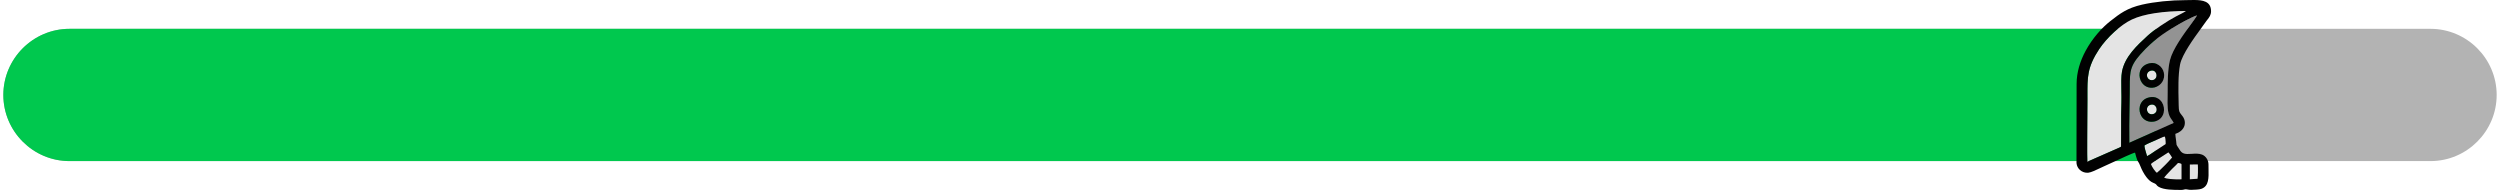
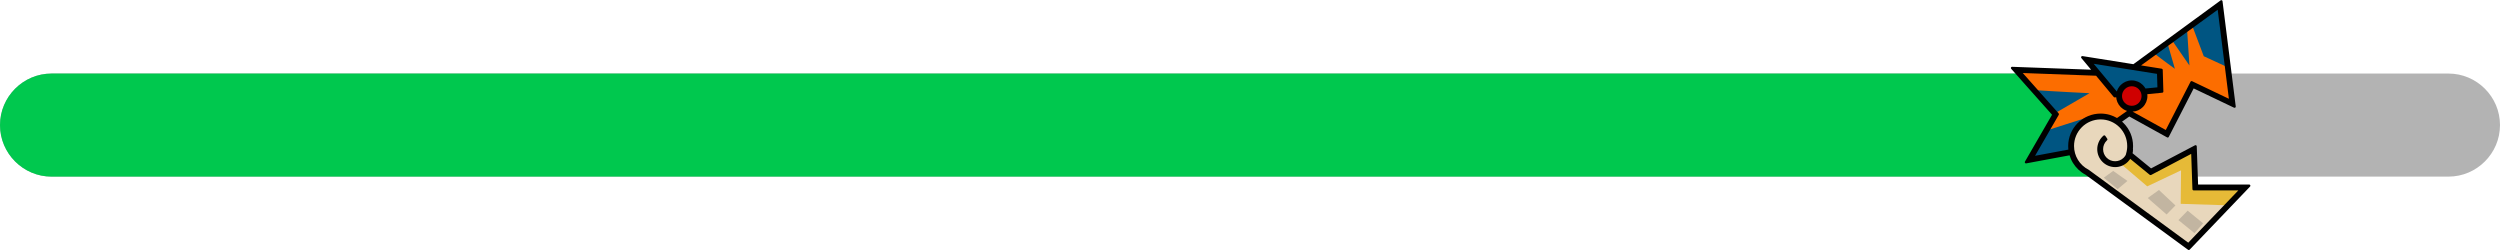
- <svg xmlns="http://www.w3.org/2000/svg" xml:space="preserve" width="1369px" height="104px" version="1.1" shape-rendering="geometricPrecision" text-rendering="geometricPrecision" image-rendering="optimizeQuality" fill-rule="evenodd" clip-rule="evenodd" viewBox="0 0 1367.32 104.15">
+ <svg xmlns="http://www.w3.org/2000/svg" xml:space="preserve" width="1369px" height="137px" version="1.1" shape-rendering="geometricPrecision" text-rendering="geometricPrecision" image-rendering="optimizeQuality" fill-rule="evenodd" clip-rule="evenodd" viewBox="0 0 1367.32 136.66">
  <defs>
    <clipPath id="id0">
-       <path d="M36.27 15.81l1294.78 0c19.95,0 36.27,16.32 36.27,36.27l0 0c0,19.94 -16.32,36.26 -36.27,36.26l-1294.78 0c-19.95,0 -36.27,-16.32 -36.27,-36.26l0 0c0,-19.95 16.32,-36.27 36.27,-36.27z" />
+       <path d="M28.19 40.14l1310.94 0c15.51,0 28.19,12.69 28.19,28.19l0 0c0,15.5 -12.68,28.18 -28.19,28.18l-1310.94 0c-15.51,0 -28.19,-12.68 -28.19,-28.18l0 0c0,-15.5 12.68,-28.19 28.19,-28.19z" />
    </clipPath>
  </defs>
  <g id="Camada_x0020_1">
-     <g id="_2489278491168">
-       <path fill="#B3B3B3" d="M36.27 15.81l1294.78 0c19.95,0 36.27,16.32 36.27,36.27l0 0c0,19.94 -16.32,36.26 -36.27,36.26l-1294.78 0c-19.95,0 -36.27,-16.32 -36.27,-36.26l0 0c0,-19.95 16.32,-36.27 36.27,-36.27z" />
+     <g id="_2960582337376">
+       <path fill="#B3B3B3" d="M28.19 40.14l1310.94 0c15.51,0 28.19,12.69 28.19,28.19l0 0c0,15.5 -12.68,28.18 -28.19,28.18l-1310.94 0c-15.51,0 -28.19,-12.68 -28.19,-28.18l0 0c0,-15.5 12.68,-28.19 28.19,-28.19z" />
      <g clip-path="url(#id0)">
        <g>
-           <rect fill="#00C84E" x="-120.5" y="2.62" width="1301.25" height="98.91" />
+           <rect fill="#00C84E" x="-120.5" y="29.89" width="1274.95" height="76.87" />
        </g>
      </g>
-       <path fill="none" d="M36.27 15.81l1294.78 0c19.95,0 36.27,16.32 36.27,36.27l0 0c0,19.94 -16.32,36.26 -36.27,36.26l-1294.78 0c-19.95,0 -36.27,-16.32 -36.27,-36.26l0 0c0,-19.95 16.32,-36.27 36.27,-36.27z" />
-       <path fill="#939393" d="M1177.12 53.35c8.81,-1.55 10.88,11.9 2.24,13.31 -8.88,1.45 -11.11,-11.76 -2.24,-13.31zm-0.27 -18.61c3.96,-0.91 7.22,1.84 7.93,5.03 0.91,4.13 -1.83,7.41 -5.05,8.14 -8.52,1.95 -12,-11.07 -2.88,-13.17zm-10.98 43.58l24.34 -10.9c-0.19,-0.7 -1.29,-2.02 -1.81,-2.89 -2.05,-3.41 -1.49,-8.86 -1.49,-13.32 0,-5.64 -0.02,-13.04 1.28,-18.27 2.1,-8.49 13.28,-21.35 14.82,-24.55 -1.34,0.25 -7.63,3.55 -8.95,4.31 -7.56,4.3 -13.25,7.91 -19.28,14.05 -9.65,9.79 -8.56,12.26 -8.7,24.91 -0.1,8.71 -0.38,17.92 -0.21,26.66z" />
-       <path fill="#E4E4E4" d="M1177.45 38.78c-3.46,1.09 -1.89,5.92 1.43,5.14 3.21,-0.75 2.18,-6.27 -1.43,-5.14zm-16.78 42.07c0.84,-0.41 0.68,-0.3 0.7,-1.47 0.14,-7.74 -0.11,-15.61 0.18,-23.33 0.17,-4.58 -0.45,-12.79 0.31,-16.78 1.59,-8.38 8.59,-14.64 14.31,-19.91 3.51,-3.22 10.93,-8.07 15.32,-10.35 1.2,-0.62 4.66,-2.3 5.5,-3.01 -9.54,0 -21.96,1.03 -29.72,4.68 -6.42,3.02 -13.96,10.23 -17.95,16.27 -7,10.58 -6.43,16.05 -6.43,27.86 0,2.48 -0.27,32.33 -0.05,33.88l17.83 -7.84zm13.45 -1.04c0.17,1.9 0.99,4.11 1.47,5.84 1.38,-0.6 3.65,-2.33 5.08,-3.24 1.67,-1.08 3.48,-2.22 5.17,-3.39 0.06,-0.79 -0.04,-3.9 -0.63,-4.2 -0.2,-0.1 -3.16,1.28 -3.64,1.51 -2.04,0.97 -5.91,2.39 -7.45,3.48zm6.88 14.94c1.33,-0.92 8.06,-7.69 8.34,-8.41 -0.29,-0.59 -1.58,-2.45 -2.03,-2.84 -1.29,0.81 -9.11,5.76 -9.6,6.44 0.45,1.48 2.37,4.3 3.29,4.81zm3.94 2.62c1.41,1 7.54,1.11 9.57,0.97l0 -8.5c-2,-0.62 -1.75,-0.8 -2.92,0.56 -0.71,0.83 -1.55,1.42 -2.28,2.22 -1.36,1.48 -3.25,3.31 -4.37,4.75zm18.33 0.68c0.3,-1.26 0.34,-6.41 0.18,-7.89l-4.4 0.05 -0.01 8.11 4.23 -0.27zm-25.85 -40.61c-3.28,1.03 -2.01,5.98 1.46,5.16 3.43,-0.8 2.11,-6.27 -1.46,-5.16z" />
-       <path fill="#010101" d="M1194.04 89.69l0.47 0.15 0 0.36c-0.12,-0.23 -0.28,-0.4 -0.47,-0.51zm-6.21 4.51c-1.03,1.08 -2.12,2.21 -2.86,3.17 0.58,0.39 1.91,0.65 3.43,0.8 2.23,0.23 4.87,0.23 6.09,0.15l0 -8.46 -0.66 -0.22c-0.57,-0.19 -0.87,-0.29 -1.12,-0.24 -0.28,0.05 -0.5,0.31 -0.97,0.86l-0.13 0.15c-0.39,0.45 -0.8,0.82 -1.22,1.19 -0.36,0.33 -0.73,0.66 -1.07,1.03 -0.45,0.5 -0.96,1.03 -1.49,1.57zm-7.68 -54.71c-0.56,-0.69 -1.48,-1.07 -2.69,-0.69 -1.18,0.37 -1.77,1.18 -1.91,2.05 -0.06,0.38 -0.03,0.77 0.08,1.15 0.1,0.37 0.29,0.72 0.53,1.03 0.59,0.71 1.54,1.14 2.72,0.87 1.14,-0.27 1.75,-1.16 1.88,-2.12 0.05,-0.4 0.02,-0.83 -0.08,-1.22 -0.1,-0.39 -0.28,-0.77 -0.53,-1.07zm-8.62 0.48c0.4,-2.36 2.05,-4.5 5.31,-5.25l0.06 -0.01c1.97,-0.44 3.76,0.03 5.14,0.99 1.39,0.96 2.38,2.43 2.74,4.02l0.02 0.05c0.43,1.95 0.04,3.72 -0.82,5.11 -0.97,1.56 -2.54,2.66 -4.25,3.05 -3.1,0.71 -5.54,-0.56 -6.95,-2.57 -0.54,-0.77 -0.93,-1.66 -1.14,-2.58 -0.22,-0.92 -0.26,-1.88 -0.11,-2.81zm8.68 18.24c-0.59,-0.73 -1.55,-1.13 -2.78,-0.75 -1.14,0.36 -1.73,1.2 -1.86,2.1 -0.06,0.38 -0.03,0.78 0.07,1.16 0.1,0.37 0.28,0.73 0.52,1.03 0.57,0.7 1.51,1.12 2.71,0.83 1.21,-0.28 1.82,-1.14 1.96,-2.09 0.06,-0.39 0.03,-0.81 -0.08,-1.21 -0.11,-0.39 -0.29,-0.76 -0.54,-1.07zm-8.58 0.09c0.53,-2.35 2.29,-4.41 5.48,-4.97 3.15,-0.55 5.44,0.8 6.7,2.84 0.49,0.81 0.83,1.73 0.99,2.68 0.15,0.95 0.14,1.93 -0.07,2.86 -0.51,2.38 -2.24,4.46 -5.37,4.97 -3.19,0.52 -5.52,-0.85 -6.8,-2.89 -0.5,-0.8 -0.84,-1.71 -1,-2.65 -0.16,-0.94 -0.14,-1.92 0.07,-2.84zm28.77 31.89c0.85,0 1.73,0 2.54,-0.03l-2.54 0.03zm-1.34 8.11l4.19 -0.27c0.13,-0.59 0.22,-1.97 0.25,-3.44 0.04,-1.74 0.02,-3.6 -0.07,-4.41l-4.36 0.05 -0.01 8.07zm-19.85 -5.59c0.64,0.94 1.34,1.76 1.79,2.02 0.68,-0.49 2.74,-2.45 4.64,-4.37 1.83,-1.84 3.52,-3.65 3.68,-4.02 -0.16,-0.32 -0.61,-1 -1.05,-1.61 -0.37,-0.53 -0.75,-1.02 -0.97,-1.2 -0.84,0.53 -4.33,2.74 -6.85,4.43 -1.41,0.94 -2.53,1.73 -2.72,1.98 0.23,0.75 0.82,1.82 1.48,2.77zm-0.06 -15.3c-1.88,0.79 -3.97,1.68 -5.01,2.41 0.13,1.4 0.61,2.98 1.05,4.41l0.42 1.39c0.95,-0.42 2.33,-1.37 3.55,-2.22 0.54,-0.38 1.07,-0.74 1.5,-1.01l0.92 -0.6c1.41,-0.89 2.87,-1.83 4.24,-2.78 0.03,-0.49 0.01,-1.82 -0.14,-2.86 -0.1,-0.66 -0.26,-1.2 -0.48,-1.31 -0.06,-0.03 -0.49,0.12 -1.03,0.35 -0.96,0.4 -2.28,1.02 -2.59,1.16 -0.66,0.31 -1.52,0.68 -2.43,1.06zm-13.16 -18.28c-0.11,6.39 -0.22,12.89 -0.1,19.15l24.3 -10.87c-0.13,-0.45 -0.63,-1.15 -1.1,-1.81 -0.26,-0.38 -0.53,-0.75 -0.71,-1.06 -1.7,-2.82 -1.61,-7.03 -1.52,-10.93l0.03 -2.68c0,-5.61 0,-12.85 1.28,-17.99 1.46,-5.9 7.3,-13.9 11.24,-19.31 1.72,-2.35 3.08,-4.22 3.56,-5.21 -0.53,0.12 -1.76,0.66 -3.14,1.32 -2.27,1.09 -4.95,2.51 -5.76,2.98 -3.78,2.15 -7.1,4.13 -10.21,6.33 -3.12,2.21 -6.05,4.65 -9.07,7.71 -8.65,8.78 -8.66,11.68 -8.67,21.31l-0.02 3.59 -0.11 7.47zm-23.11 0.61c-0.06,9.13 -0.19,27.5 -0.02,28.92l17.87 -7.86c0.35,-0.17 0.5,-0.25 0.57,-0.39 0.05,-0.11 0.05,-0.28 0.05,-0.57l0 -0.46c0.06,-3.22 0.05,-6.48 0.04,-9.73 -0.02,-4.54 -0.03,-9.1 0.14,-13.6 0.06,-1.64 0.02,-3.75 -0.02,-5.96 -0.08,-3.96 -0.16,-8.26 0.33,-10.83 1.55,-8.16 8.23,-14.31 13.86,-19.49l0.46 -0.42c1.65,-1.52 4.19,-3.41 6.87,-5.22 2.98,-2.02 6.14,-3.94 8.45,-5.14l0.94 -0.48c1.49,-0.75 3.79,-1.91 4.51,-2.49 -5.3,0.01 -11.48,0.33 -17.24,1.23 -4.62,0.73 -8.97,1.83 -12.41,3.45 -3.09,1.45 -6.45,3.88 -9.54,6.68 -3.32,3.01 -6.34,6.46 -8.41,9.58 -6.49,9.82 -6.46,15.23 -6.43,25.41l0.01 2.44 -0.03 4.93zm-5.98 29.3l0.06 -43.01c0,-6.53 2.02,-12.72 4.93,-18.13 3.88,-7.22 9.33,-13.03 13.62,-16.37 2.62,-2.05 4.91,-3.83 7.57,-5.33 2.66,-1.5 5.69,-2.72 9.8,-3.66 3.45,-0.79 7.38,-1.39 11.37,-1.81 4.26,-0.44 8.59,-0.66 12.51,-0.66l4.55 -0.07c4.8,0 9.38,0.67 9.38,6.17 0,2.1 -1.03,3.39 -2.01,4.62l-0.53 0.68c-0.57,0.76 -1.11,1.53 -1.67,2.32 -0.48,0.7 -0.99,1.42 -1.53,2.15 -1.66,2.26 -4.2,5.73 -6.46,9.32 -2.26,3.59 -4.24,7.3 -4.78,10.04 -1.14,5.87 -0.96,13.9 -0.81,20.45l0.04 1.99c0.07,3.38 0.27,3.63 1.6,5.32l0.52 0.66c0.43,0.55 0.76,1.17 0.97,1.81 0.36,1.07 0.41,2.24 0.08,3.36 -0.32,1.11 -1.03,2.19 -2.18,3.07 -0.74,0.58 -1.68,1.08 -2.82,1.46 0.02,0.89 0.15,1.76 0.27,2.62 0.08,0.51 0.15,1.02 0.2,1.54l0.09 0.93c0.03,0.48 0.05,0.73 0.12,0.94 0.08,0.23 0.21,0.42 0.47,0.81l0.86 1.32c0.96,1.56 1.74,2.83 4.55,2.87 0.77,0.01 1.59,-0.04 2.42,-0.09 1.91,-0.12 3.91,-0.25 5.65,0.42 0.99,0.37 1.91,1.13 2.56,2.13 0.6,0.91 0.98,2.03 0.98,3.26 0,0.87 0.02,1.66 0.03,2.43 0.11,4.97 0.21,9.48 -3.91,10.94 -1.26,0.45 -3.64,0.51 -5.26,0.56l-0.45 0.01c-0.78,0.02 -1.29,-0.08 -1.76,-0.17 -0.32,-0.06 -0.63,-0.12 -0.99,-0.14 -0.37,-0.02 -0.7,0.06 -1.07,0.15 -0.39,0.1 -0.82,0.2 -1.36,0.2l-0.54 0c-3.69,0 -9.12,0.01 -11.99,-1.68 -0.75,-0.45 -0.97,-0.74 -1.16,-1.02 -0.26,-0.36 -0.5,-0.68 -1.96,-1.25 -1.31,-0.52 -2.55,-1.69 -3.63,-3.09 -1.41,-1.84 -2.56,-4.09 -3.23,-5.84 -0.58,-1.51 -0.92,-2.03 -1.21,-2.48 -0.46,-0.7 -0.8,-1.23 -1.78,-5.09 -0.94,0.07 -7.83,3.27 -12.63,5.49 -2,0.93 -3.64,1.69 -4.33,1.98 -0.56,0.24 -1.3,0.6 -2.13,0.99 -2.22,1.06 -5.05,2.41 -6.53,2.55l-0.59 0.03c-1.55,0 -2.95,-0.58 -4,-1.52 -1.04,-0.93 -1.74,-2.23 -1.88,-3.66l-0.02 -0.52z" />
+       <path fill="none" d="M28.19 40.14l1310.94 0c15.51,0 28.19,12.69 28.19,28.19l0 0c0,15.5 -12.68,28.18 -28.19,28.18l-1310.94 0c-15.51,0 -28.19,-12.68 -28.19,-28.18l0 0c0,-15.5 12.68,-28.19 28.19,-28.19z" />
+       <g>
+         <polygon fill="#FC6D00" points="1102.63,38.12 1162.29,40.31 1214.17,2.36 1220.99,56.63 1199.07,46.16 1185.18,73.2 1164.48,61.75 1134.76,82.7 1109.91,87.33 1124.28,62.48 " />
+         <path fill="#005582" d="M1177.91 28.89l7.51 -5.5 4.09 14.15c0,0 -6.92,-4.97 -11.6,-8.65zm9.84 -7.21l8.39 -6.13 1.32 20.18 -9.71 -14.05zm11.09 -8.11l15.33 -11.21 4.33 34.39 -13.2 -6.08 -6.46 -17.1zm-88.8 73.53l9.13 -15.78 24.53 -7.83 -6.81 17.71 -26.85 5.9zm13.74 -25.18l-11.33 -12.75c10.61,0.74 30.35,1.72 30.35,1.72l-19.02 11.03z" />
+         <polygon fill="#005582" points="1141.18,32.56 1156.98,51.55 1181.59,49.12 1181.29,38.94 " />
+         <circle fill="#CF0000" cx="1165.93" cy="52.44" r="6.95" />
+         <path fill="#E8D7BC" d="M1141.49 94.11l55.52 40.65 30.94 -32.32 -27.29 0 -0.73 -20.95 -23.63 12.42 -11.89 -9.71c0.4,-1.41 0.62,-2.9 0.62,-4.43 0,-8.92 -7.23,-16.14 -16.14,-16.14 -8.91,0 -16.14,7.22 -16.14,16.14 0,6.24 3.55,11.66 8.74,14.34z" />
+         <polygon fill="#E6BA37" points="1218.58,112.22 1227.95,102.44 1200.66,102.44 1199.93,81.49 1176.3,93.91 1164.86,84.57 1164.73,84.64 1159.81,89.4 1174.38,101.84 1192.88,93.08 1192.68,111.39 " />
+         <path fill="#C2B5A1" d="M1150.6 97.12l5.16 -3.73 7.8 5.49 -5.38 4.5 -7.58 -6.26zm40.84 23.17l8.79 7.14 4.72 -5.38 -8.46 -6.92 -5.05 5.16zm-16.79 -12.08l10.32 9.01 4.83 -4.94 -9.01 -8.46 -6.14 4.39z" />
+         <path fill="black" fill-rule="nonzero" d="M1142.43 92.82l54.39 39.82 27.39 -28.6 -24.45 0c-0.37,0 -0.66,-0.3 -0.66,-0.66l-0.67 -19.3 -21.93 11.53c-0.25,0.13 -0.55,0.09 -0.75,-0.09l-10.68 -8.72 -0.37 0.54c-0.3,0.39 -0.61,0.76 -0.95,1.1l-0.04 0.03c-0.89,0.89 -1.96,1.61 -3.13,2.09 -1.16,0.48 -2.43,0.75 -3.75,0.75 -1.32,0 -2.58,-0.27 -3.74,-0.74 -1.2,-0.5 -2.28,-1.23 -3.18,-2.13 -1.77,-1.77 -2.87,-4.22 -2.87,-6.92 0,-1.32 0.27,-2.59 0.75,-3.74l0.01 -0.04c0.5,-1.18 1.22,-2.25 2.11,-3.14l0.54 -0.5c0.27,-0.24 0.69,-0.21 0.93,0.06l0.58 0.81 0.55 0.82c0.18,0.27 0.13,0.63 -0.1,0.84l-0.24 0.23c-0.61,0.61 -1.1,1.34 -1.43,2.14 -0.32,0.77 -0.49,1.62 -0.49,2.52 0,0.9 0.17,1.75 0.49,2.52 0.33,0.8 0.82,1.53 1.43,2.14l0.04 0.03c1.26,1.26 2.94,1.89 4.62,1.89 1.69,0 3.38,-0.64 4.66,-1.92l0.04 -0.04c0.26,-0.26 0.49,-0.54 0.7,-0.84 0.17,-0.23 0.32,-0.49 0.45,-0.75 0,-0.07 0.01,-0.13 0.03,-0.2l0.17 -0.62c0.09,-0.32 0.17,-0.64 0.24,-0.95 0.07,-0.33 0.13,-0.66 0.17,-0.99 0.05,-0.32 0.08,-0.65 0.11,-1 0.02,-0.32 0.03,-0.66 0.03,-1.02 0,-1.98 -0.39,-3.86 -1.1,-5.57 -0.73,-1.77 -1.81,-3.37 -3.15,-4.71l-0.04 -0.04c-1.33,-1.32 -2.92,-2.39 -4.69,-3.12 -1.7,-0.71 -3.59,-1.1 -5.56,-1.1 -1.97,0 -3.85,0.39 -5.56,1.1 -1.78,0.73 -3.38,1.81 -4.72,3.15l-0.03 0.04c-1.33,1.33 -2.4,2.92 -3.13,4.68 -0.71,1.71 -1.1,3.59 -1.1,5.57 0,1.36 0.19,2.68 0.54,3.93 0.36,1.28 0.89,2.5 1.57,3.61 0.69,1.14 1.54,2.18 2.51,3.09 0.97,0.9 2.06,1.68 3.25,2.29l0.21 0.13zm23.5 -48.93c1.15,0 2.26,0.23 3.27,0.65 1.05,0.43 1.99,1.07 2.77,1.85l0.04 0.04c0.32,0.33 0.62,0.69 0.89,1.07 0.19,0.26 0.36,0.54 0.52,0.82l6.53 -0.64 -0.22 -7.37 -34.62 -5.51 12.55 15.08 0.12 -0.01c0.18,-0.58 0.43,-1.14 0.72,-1.66 0.38,-0.67 0.85,-1.28 1.39,-1.81l0.04 -0.04c0.78,-0.77 1.71,-1.39 2.74,-1.82 1,-0.42 2.11,-0.65 3.26,-0.65zm8.49 7.54l0.01 0.14c0.03,0.3 0.05,0.59 0.05,0.87 0,1.15 -0.23,2.25 -0.65,3.26 -0.44,1.05 -1.07,2 -1.86,2.78 -1.44,1.45 -3.41,2.38 -5.6,2.49l18.15 10.04 13.54 -26.38c0.17,-0.33 0.57,-0.46 0.89,-0.29l20.09 9.6 -6.12 -48.7 -41.9 30.45 11.28 1.8c0.32,0.05 0.55,0.32 0.56,0.63l0.35 11.83c0.01,0.35 -0.25,0.64 -0.59,0.67l-8.2 0.81zm-11.06 9.16c-0.23,-0.08 -0.47,-0.16 -0.69,-0.26 -1.05,-0.43 -2,-1.07 -2.78,-1.85l-0.04 -0.04c-0.77,-0.78 -1.39,-1.71 -1.82,-2.73l-0.01 -0.04c-0.33,-0.8 -0.54,-1.66 -0.61,-2.56l-0.77 0.08c-0.24,0.02 -0.46,-0.09 -0.59,-0.26l-9.65 -11.6 -40.09 -1.48 19.62 22.08c0.19,0.22 0.21,0.54 0.07,0.78l-12.97 22.42 18.23 -3.4 -0.06 -0.66c-0.03,-0.44 -0.05,-0.88 -0.05,-1.3 0,-2.4 0.48,-4.69 1.35,-6.79l0.01 -0.03c0.9,-2.16 2.22,-4.11 3.84,-5.73l0.04 -0.03c1.62,-1.62 3.57,-2.92 5.72,-3.82 2.1,-0.86 4.39,-1.34 6.78,-1.34 1.69,0 3.32,0.23 4.87,0.67l0.03 0.01c1.44,0.42 2.81,1.01 4.07,1.75l5.5 -3.87zm6.36 -11.93c-0.5,-0.5 -1.09,-0.9 -1.74,-1.17 -0.63,-0.26 -1.32,-0.4 -2.05,-0.4 -0.73,0 -1.42,0.14 -2.05,0.4 -0.65,0.27 -1.24,0.67 -1.73,1.16 -0.49,0.5 -0.89,1.09 -1.16,1.74 -0.26,0.62 -0.41,1.31 -0.41,2.05 0,0.72 0.15,1.41 0.41,2.04 0.27,0.65 0.67,1.24 1.16,1.74l0.04 0.03c0.48,0.48 1.05,0.87 1.69,1.13l0.03 0.01c0.62,0.25 1.3,0.39 2.02,0.39 0.73,0 1.42,-0.14 2.04,-0.4 0.66,-0.27 1.25,-0.67 1.74,-1.16 0.97,-0.97 1.57,-2.31 1.57,-3.78 0,-0.74 -0.15,-1.43 -0.4,-2.05 -0.27,-0.66 -0.67,-1.24 -1.16,-1.73zm-26.06 -10.63l-5.3 -6.36c-0.23,-0.28 -0.2,-0.7 0.08,-0.93 0.16,-0.13 0.35,-0.17 0.53,-0.15l27.84 4.43 47.71 -34.89c0.29,-0.22 0.7,-0.15 0.92,0.14 0.07,0.09 0.11,0.2 0.12,0.31l7.23 57.56c0.05,0.36 -0.21,0.69 -0.57,0.73 -0.15,0.02 -0.29,-0.01 -0.41,-0.08l-22.03 -10.52 -13.62 26.52c-0.16,0.32 -0.56,0.45 -0.89,0.28l-20.69 -11.44 -3.98 2.81 0.1 0.09c0.26,0.23 0.51,0.47 0.73,0.69l0.04 0.04c1.62,1.63 2.92,3.57 3.82,5.73 0.86,2.09 1.34,4.38 1.34,6.78l-0.03 0.93 -0.04 0.63c0.04,0.1 0.06,0.2 0.05,0.31 0,0.43 -0.03,0.85 -0.09,1.25 -0.04,0.29 -0.09,0.57 -0.16,0.84l10.13 8.28 24.02 -12.63c0.32,-0.17 0.72,-0.05 0.89,0.28 0.05,0.1 0.08,0.21 0.07,0.31l0.73 20.87 27.94 0c0.37,0 0.66,0.29 0.66,0.66 0,0.2 -0.09,0.38 -0.23,0.5l-32.98 34.45c-0.23,0.25 -0.6,0.27 -0.87,0.08l-56.09 -41.07c-1.41,-0.74 -2.71,-1.67 -3.86,-2.75 -1.17,-1.1 -2.2,-2.36 -3.04,-3.73 -0.44,-0.73 -0.83,-1.49 -1.17,-2.29l-0.01 -0.03c-0.25,-0.59 -0.47,-1.19 -0.65,-1.8l-23.7 4.41c-0.36,0.07 -0.7,-0.17 -0.77,-0.53 -0.03,-0.16 0,-0.32 0.08,-0.45l14.81 -25.61 -22.34 -25.13c-0.24,-0.28 -0.22,-0.69 0.05,-0.94 0.14,-0.12 0.31,-0.17 0.48,-0.16l43.15 1.58z" />
+       </g>
    </g>
  </g>
</svg>
